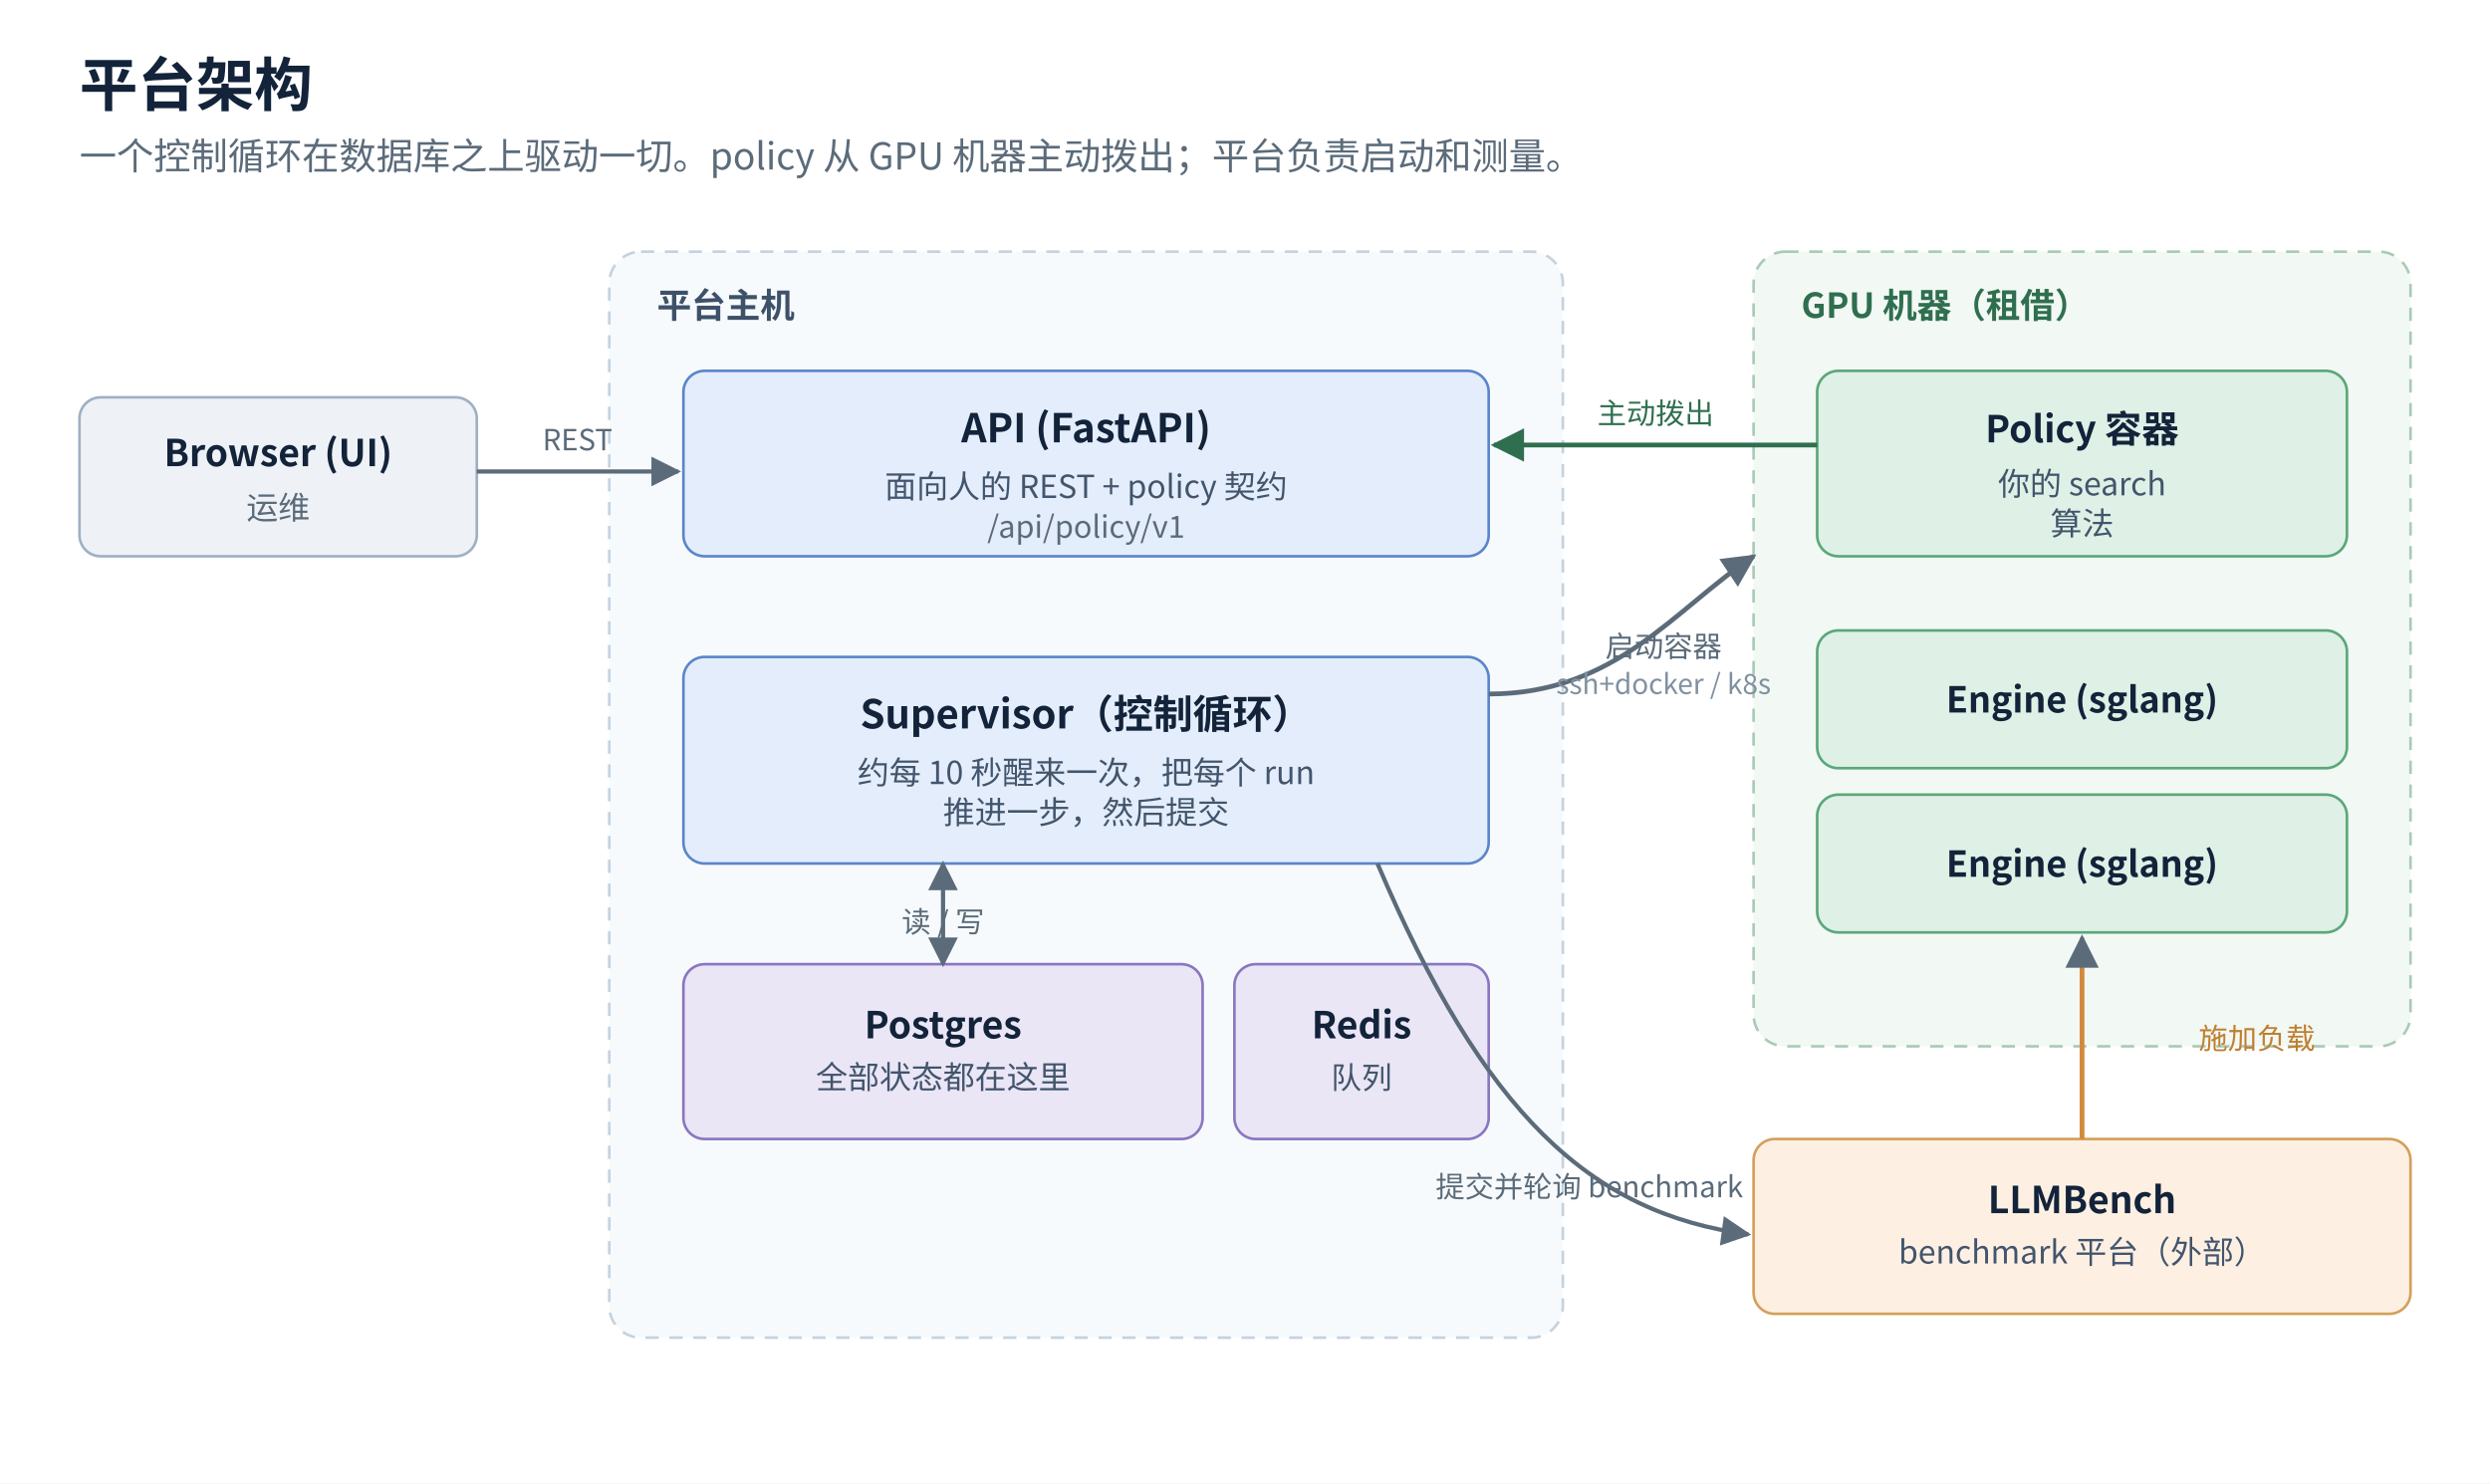
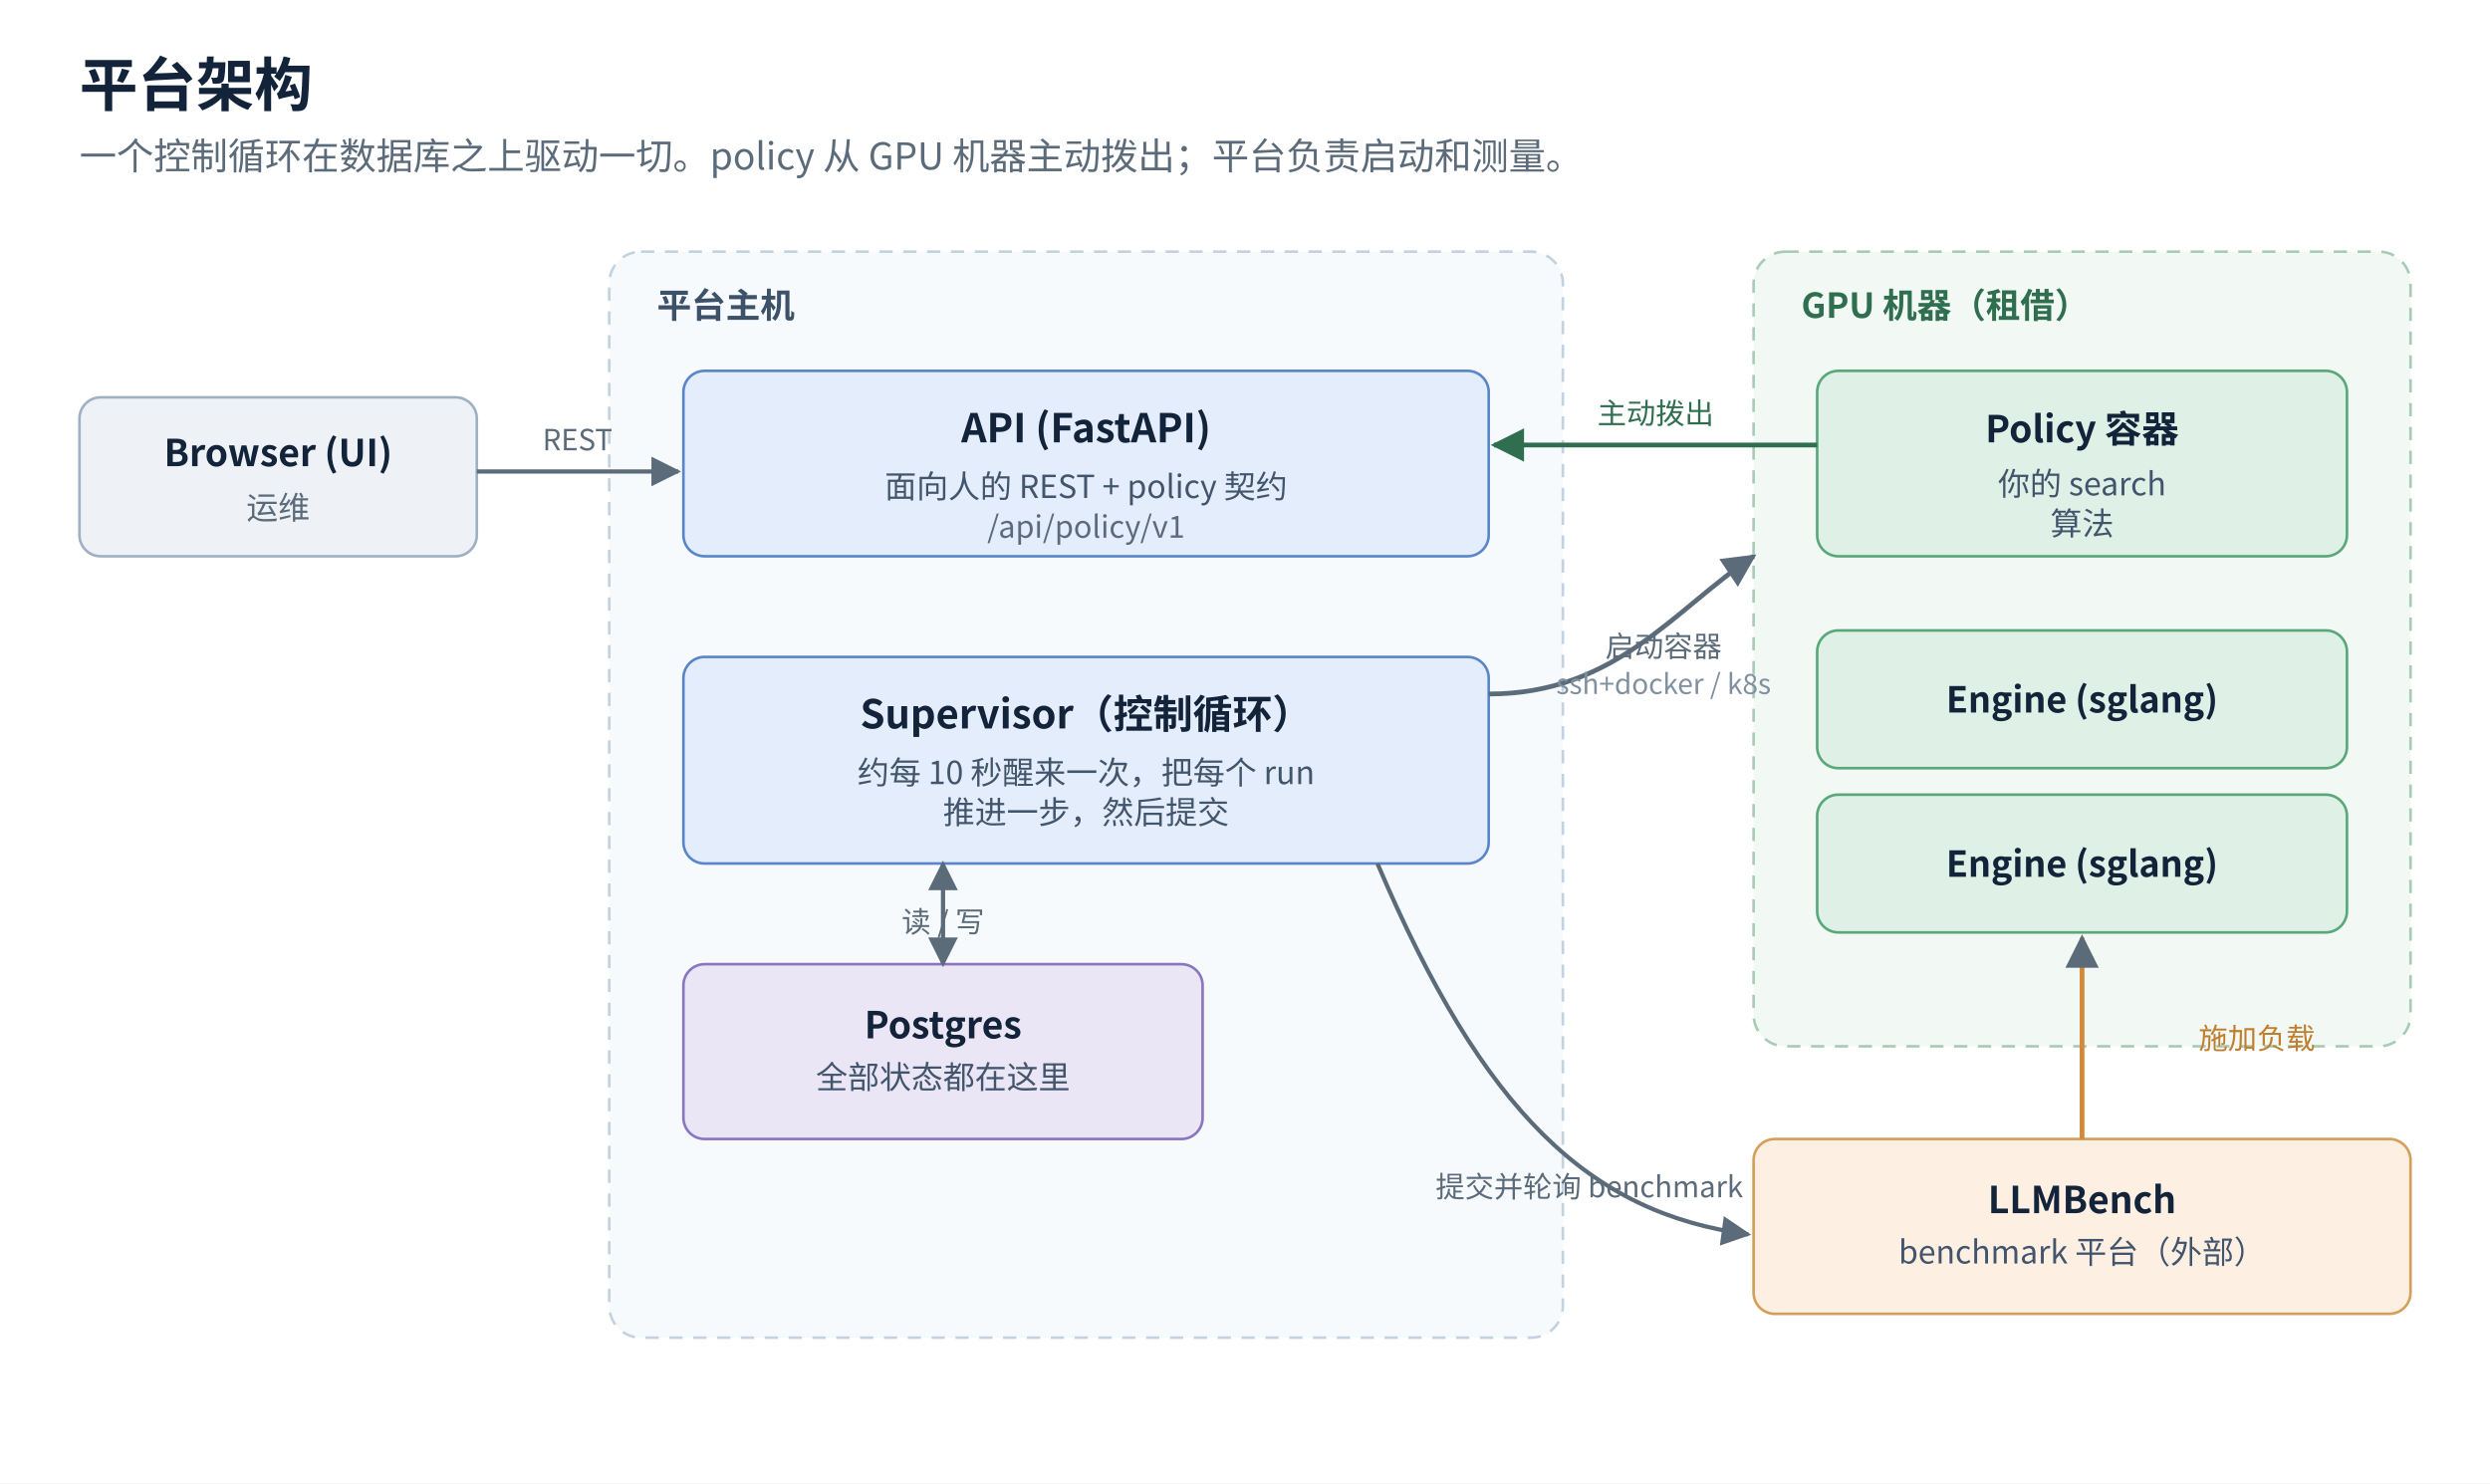
<svg xmlns="http://www.w3.org/2000/svg" viewBox="0 0 940 560" font-family="PingFang SC, Hiragino Sans GB, Microsoft YaHei, Noto Sans CJK SC, Source Han Sans SC, -apple-system, Segoe UI, Roboto, Helvetica, Arial, sans-serif">
  <defs>
    <marker id="arr" viewBox="0 0 10 10" refX="9" refY="5" markerWidth="7" markerHeight="7" orient="auto-start-reverse">
      <path d="M0 0 L10 5 L0 10 z" fill="#5b6b7a" />
    </marker>
    <marker id="arrb" viewBox="0 0 10 10" refX="9" refY="5" markerWidth="7" markerHeight="7" orient="auto-start-reverse">
      <path d="M0 0 L10 5 L0 10 z" fill="#2f6f4f" />
    </marker>
  </defs>
  <rect width="940" height="560" fill="#ffffff" />
  <text x="30" y="40" font-size="22" font-weight="700" fill="#12233a">平台架构</text>
  <text x="30" y="64" font-size="14" fill="#5b6b7a">一个控制循环在数据库之上驱动一切。policy 从 GPU 机器主动拨出；平台负责启动和测量。</text>
  <rect x="30" y="150" width="150" height="60" rx="8" fill="#eef2f7" stroke="#9fb0c3" />
  <text x="105" y="176" font-size="14" font-weight="600" fill="#12233a" text-anchor="middle">Browser (UI)</text>
  <text x="105" y="196" font-size="12" fill="#5b6b7a" text-anchor="middle">运维</text>
  <rect x="230" y="95" width="360" height="410" rx="12" fill="#f7fafc" stroke="#c4d2e0" stroke-dasharray="5 4" />
  <text x="248" y="120" font-size="13" font-weight="700" fill="#3d5169">平台主机</text>
  <rect x="258" y="140" width="304" height="70" rx="8" fill="#e4edfb" stroke="#5a86c9" />
  <text x="410" y="167" font-size="15" font-weight="600" fill="#12233a" text-anchor="middle">API  (FastAPI)</text>
  <text x="410" y="188" font-size="12" fill="#42556c" text-anchor="middle">面向人的 REST + policy 契约</text>
  <text x="410" y="203" font-size="11.5" fill="#5b6b7a" text-anchor="middle">/api/policy/v1</text>
  <rect x="258" y="248" width="304" height="78" rx="8" fill="#e4edfb" stroke="#5a86c9" />
  <text x="410" y="275" font-size="15" font-weight="600" fill="#12233a" text-anchor="middle">Supervisor（控制循环）</text>
  <text x="410" y="296" font-size="12" fill="#42556c" text-anchor="middle">约每 10 秒醒来一次，把每个 run</text>
  <text x="410" y="311" font-size="12" fill="#42556c" text-anchor="middle">推进一步，然后提交</text>
  <rect x="258" y="364" width="196" height="66" rx="8" fill="#eae6f6" stroke="#8a76c0" />
  <text x="356" y="392" font-size="14" font-weight="600" fill="#12233a" text-anchor="middle">Postgres</text>
  <text x="356" y="411" font-size="12" fill="#42556c" text-anchor="middle">全部状态都在这里</text>
-   <rect x="466" y="364" width="96" height="66" rx="8" fill="#eae6f6" stroke="#8a76c0" />
-   <text x="514" y="392" font-size="14" font-weight="600" fill="#12233a" text-anchor="middle">Redis</text>
-   <text x="514" y="411" font-size="11.5" fill="#42556c" text-anchor="middle">队列</text>
  <rect x="662" y="95" width="248" height="300" rx="12" fill="#f2f8f4" stroke="#a9cbb6" stroke-dasharray="5 4" />
  <text x="680" y="120" font-size="13" font-weight="700" fill="#2f6f4f">GPU 机器（租借）</text>
  <rect x="686" y="140" width="200" height="70" rx="8" fill="#dff0e6" stroke="#5aa77a" />
  <text x="786" y="167" font-size="14" font-weight="600" fill="#12233a" text-anchor="middle">Policy 容器</text>
  <text x="786" y="187" font-size="12" fill="#42556c" text-anchor="middle">你的 search</text>
  <text x="786" y="202" font-size="12" fill="#42556c" text-anchor="middle">算法</text>
  <rect x="686" y="238" width="200" height="52" rx="8" fill="#dff0e6" stroke="#5aa77a" />
  <text x="786" y="269" font-size="13.5" font-weight="600" fill="#12233a" text-anchor="middle">Engine (sglang)</text>
  <rect x="686" y="300" width="200" height="52" rx="8" fill="#dff0e6" stroke="#5aa77a" />
  <text x="786" y="331" font-size="13.5" font-weight="600" fill="#12233a" text-anchor="middle">Engine (sglang)</text>
  <rect x="662" y="430" width="248" height="66" rx="8" fill="#fdf0e3" stroke="#d3a05a" />
  <text x="786" y="458" font-size="14" font-weight="600" fill="#12233a" text-anchor="middle">LLMBench</text>
  <text x="786" y="477" font-size="12" fill="#42556c" text-anchor="middle">benchmark 平台（外部）</text>
  <line x1="180" y1="178" x2="256" y2="178" stroke="#5b6b7a" stroke-width="1.6" marker-end="url(#arr)" />
  <text x="218" y="170" font-size="11" fill="#5b6b7a" text-anchor="middle">REST</text>
  <line x1="356" y1="364" x2="356" y2="326" stroke="#5b6b7a" stroke-width="1.6" marker-end="url(#arr)" marker-start="url(#arr)" />
  <text x="356" y="352" font-size="11" fill="#5b6b7a" text-anchor="middle">读 / 写</text>
  <line x1="686" y1="168" x2="564" y2="168" stroke="#2f6f4f" stroke-width="1.8" marker-end="url(#arrb)" />
  <text x="625" y="160" font-size="11" fill="#2f6f4f" text-anchor="middle">主动拨出</text>
  <path d="M562 262 C 610 262, 632 230, 662 210" fill="none" stroke="#5b6b7a" stroke-width="1.8" marker-end="url(#arr)" />
  <text x="628" y="248" font-size="11" fill="#5b6b7a" text-anchor="middle">启动容器</text>
  <text x="628" y="262" font-size="10.5" fill="#8090a0" text-anchor="middle">ssh+docker / k8s</text>
  <path d="M520 326 C 560 420, 600 458, 660 466" fill="none" stroke="#5b6b7a" stroke-width="1.6" marker-end="url(#arr)" />
  <text x="600" y="452" font-size="11" fill="#5b6b7a" text-anchor="middle">提交并轮询 benchmark</text>
  <line x1="786" y1="430" x2="786" y2="354" stroke="#d3893a" stroke-width="1.8" marker-end="url(#arr)" />
  <text x="852" y="396" font-size="11" fill="#c07f2f" text-anchor="middle">施加负载</text>
</svg>
